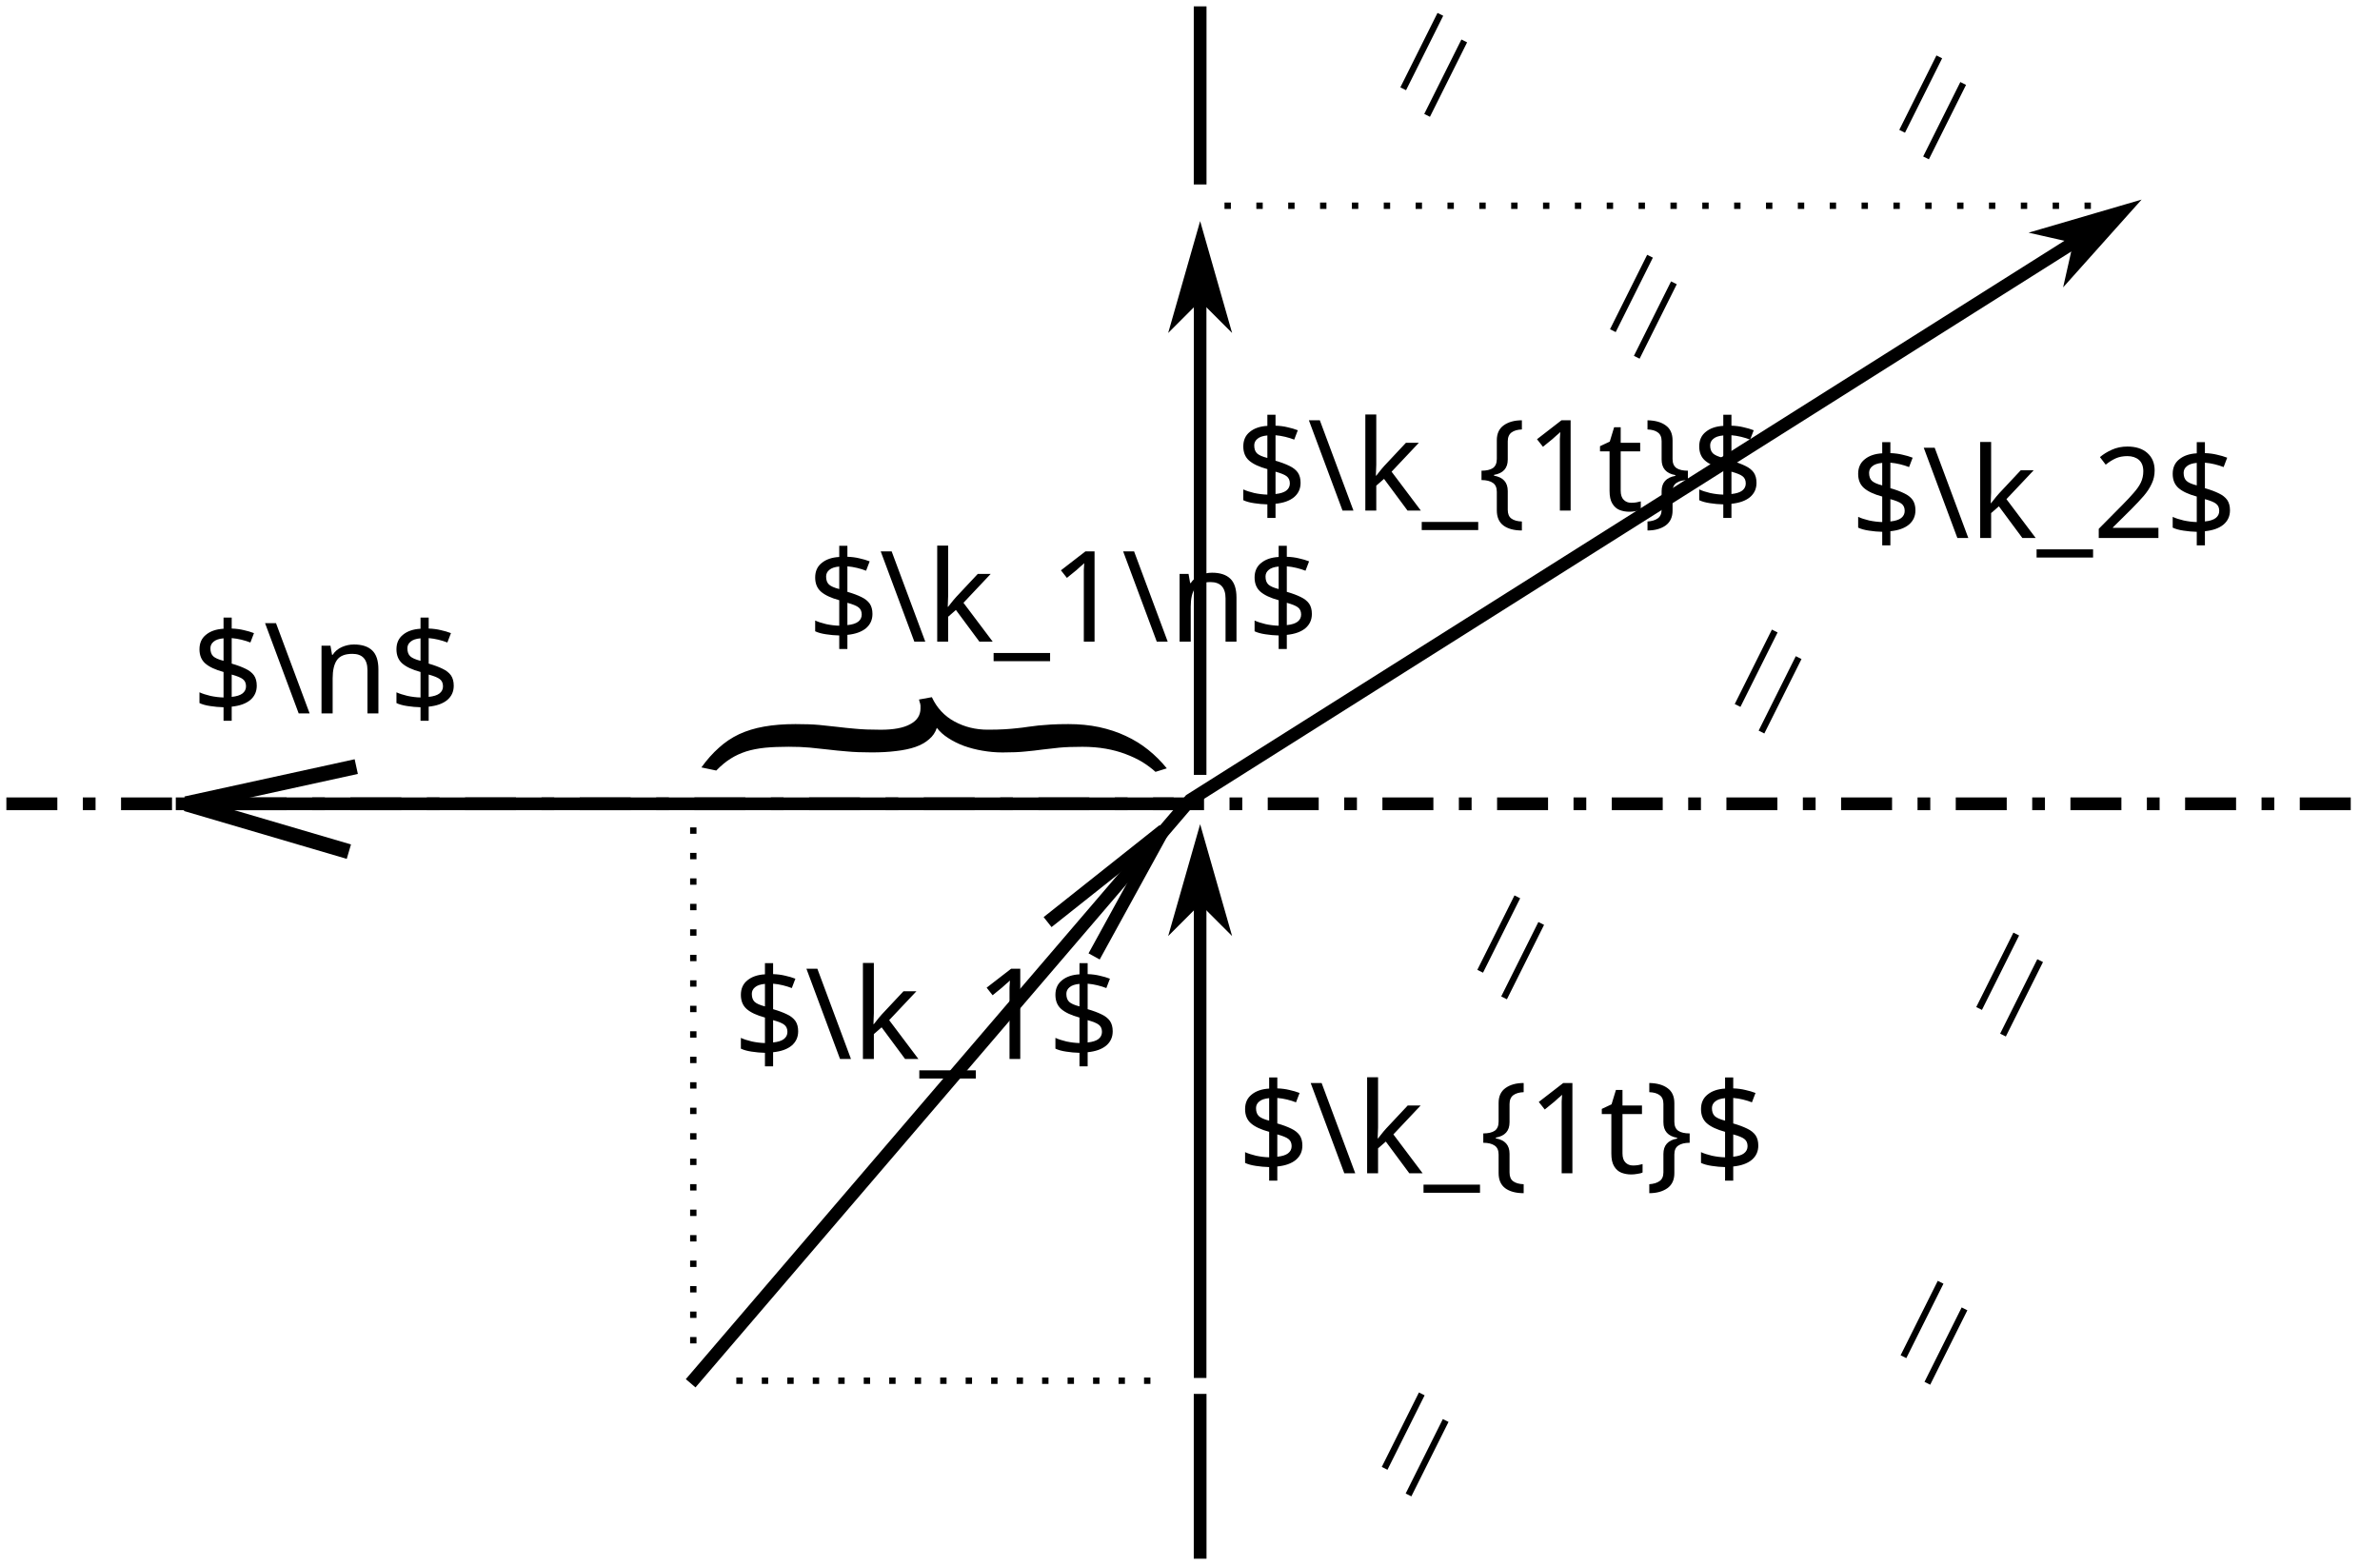
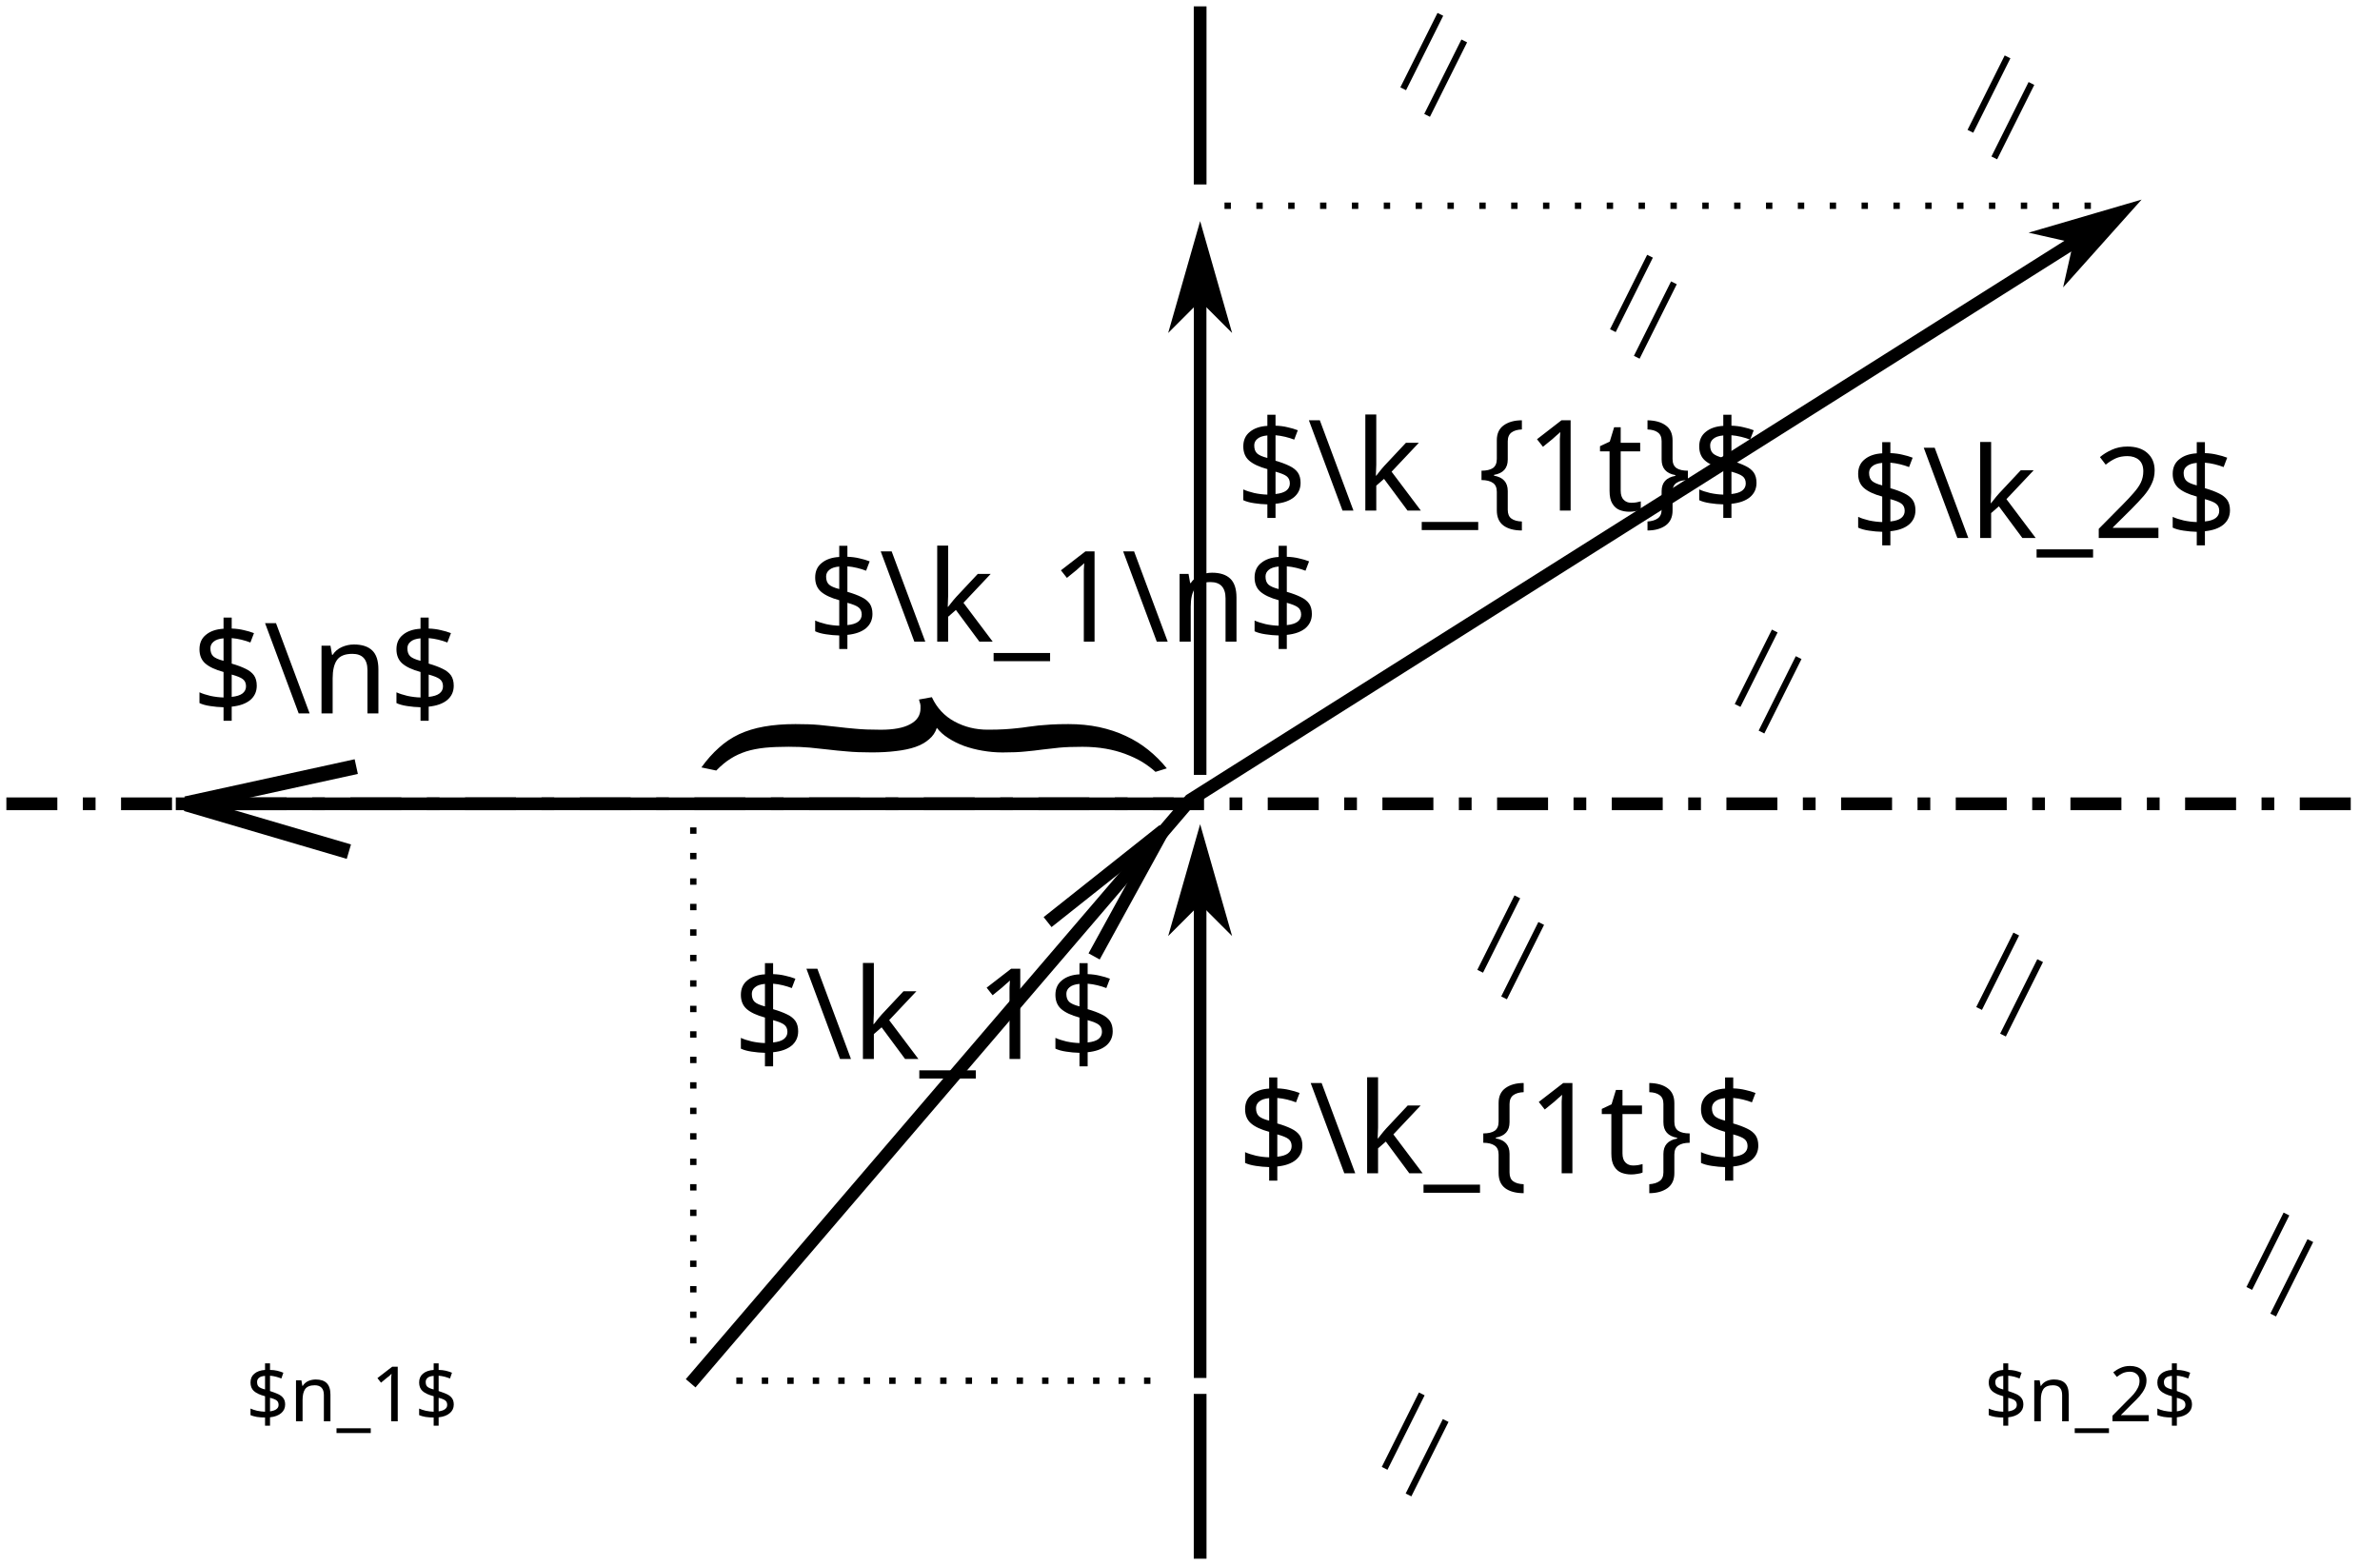
<svg xmlns="http://www.w3.org/2000/svg" width="186.797" height="122.841" id="svg2" version="1.1">
  <defs id="defs4">
    <marker orient="auto" refY="0" refX="0" id="Arrow1Mend" style="overflow:visible">
      <path id="path4135" d="M 0,0 5,-5 -12.5,0 5,5 0,0 z" style="fill-rule:evenodd;stroke:#000000;stroke-width:1pt;marker-start:none" transform="matrix(-0.4,0,0,-0.4,-4,0)" />
    </marker>
    <marker orient="auto" refY="0" refX="0" id="Arrow1Send" style="overflow:visible">
      <path id="path4141" d="M 0,0 5,-5 -12.5,0 5,5 0,0 z" style="fill-rule:evenodd;stroke:#000000;stroke-width:1pt;marker-start:none" transform="matrix(-0.2,0,0,-0.2,-1.2,0)" />
    </marker>
    <marker orient="auto" refY="0" refX="0" id="Arrow1Lend" style="overflow:visible">
      <path id="path4129" d="M 0,0 5,-5 -12.5,0 5,5 0,0 z" style="fill-rule:evenodd;stroke:#000000;stroke-width:1pt;marker-start:none" transform="matrix(-0.8,0,0,-0.8,-10,0)" />
    </marker>
    <marker orient="auto" refY="0" refX="0" id="Arrow1Send-4" style="overflow:visible">
      <path id="path4141-7" d="M 0,0 5,-5 -12.5,0 5,5 0,0 z" style="fill-rule:evenodd;stroke:#000000;stroke-width:1pt;marker-start:none" transform="matrix(-0.2,0,0,-0.2,-1.2,0)" />
    </marker>
  </defs>
  <g id="layer1" transform="translate(-34.65865,-866.8514)">
    <path style="fill:none;stroke:#000000;stroke-width:1px;stroke-linecap:butt;stroke-linejoin:miter;stroke-opacity:1" d="m 128.853,867.351 0,13.978 m 0,94.927 0,12.935" id="path2985" />
    <path style="fill:none;stroke:#000000;stroke-width:1;stroke-linecap:butt;stroke-linejoin:miter;stroke-miterlimit:4;stroke-opacity:1;stroke-dasharray:4, 2, 1, 2;stroke-dashoffset:0" d="m 35.159,929.941 185.797,0" id="path2987" />
    <path style="fill:none;stroke:#000000;stroke-width:1px;stroke-linecap:butt;stroke-linejoin:miter;stroke-opacity:1;marker-end:url(#Arrow1Mend)" d="m 88.865,975.422 39.21,-45.777 73.003,-46.076" id="path3763" />
    <path style="fill:none;stroke:#000000;stroke-width:1px;stroke-linecap:butt;stroke-linejoin:miter;stroke-opacity:1" d="m 116.88,939.225 9.093,-7.216 -5.441,9.91" id="path3765" />
    <path style="fill:none;stroke:#000000;stroke-width:1px;stroke-linecap:butt;stroke-linejoin:miter;stroke-opacity:1" d="m 48.456,929.941 78.318,0" id="path3767" />
    <path style="fill:none;stroke:#000000;stroke-width:1.18px;stroke-linecap:butt;stroke-linejoin:miter;stroke-opacity:1" d="m 62.62,927.02 -13.35,2.921 12.77,3.755" id="path3769" />
    <text xml:space="preserve" style="font-size:9.906px;font-style:normal;font-variant:normal;font-weight:normal;font-stretch:normal;line-height:125%;letter-spacing:0px;word-spacing:0px;fill:#000000;fill-opacity:1;stroke:none;font-family:Gentium;-inkscape-font-specification:Gentium" x="92.272" y="949.198" id="text3773" transform="scale(0.9991884,1.000812)">
      <tspan id="tspan3775" x="92.272" y="949.198">$\k_1$</tspan>
    </text>
    <text xml:space="preserve" style="font-size:9.906px;font-style:normal;font-variant:normal;font-weight:normal;font-stretch:normal;line-height:125%;letter-spacing:0px;word-spacing:0px;fill:#000000;fill-opacity:1;stroke:none;font-family:Gentium;-inkscape-font-specification:Gentium" x="180.035" y="908.34" id="text3777" transform="scale(0.9991884,1.000812)">
      <tspan id="tspan3779" x="180.035" y="908.34">$\k_2$</tspan>
    </text>
    <text xml:space="preserve" style="font-size:9.906px;font-style:normal;font-variant:normal;font-weight:normal;font-stretch:normal;line-height:125%;letter-spacing:0px;word-spacing:0px;fill:#000000;fill-opacity:1;stroke:none;font-family:Gentium;-inkscape-font-specification:Gentium" x="49.746" y="922.098" id="text3781" transform="scale(0.9991884,1.000812)">
      <tspan id="tspan3783" x="49.746" y="922.098">$\n$</tspan>
    </text>
-     <g id="g3816" transform="matrix(1.649593,0,0,1.652274,-17.57287,-638.607)">
+     <g id="g3816" transform="matrix(1.649593,0,0,1.652274,9.569991,-643.9642)">
      <path transform="translate(0,839.7638)" id="path3785" d="m 123.996,132.291 -1.768,3.536" style="fill:none;stroke:#000000;stroke-width:0.303;stroke-linecap:butt;stroke-linejoin:miter;stroke-opacity:1" />
      <path id="path3785-4" d="m 125.133,973.318 -1.768,3.536" style="fill:none;stroke:#000000;stroke-width:0.303;stroke-linecap:butt;stroke-linejoin:miter;stroke-opacity:1" />
    </g>
    <g transform="matrix(1.649593,0,0,1.652274,-11.63652,-665.9377)" id="g3816-7">
      <path transform="translate(0,839.7638)" id="path3785-8" d="m 123.996,132.291 -1.768,3.536" style="fill:none;stroke:#000000;stroke-width:0.303;stroke-linecap:butt;stroke-linejoin:miter;stroke-opacity:1" />
      <path id="path3785-4-4" d="m 125.133,973.318 -1.768,3.536" style="fill:none;stroke:#000000;stroke-width:0.303;stroke-linecap:butt;stroke-linejoin:miter;stroke-opacity:1" />
    </g>
    <g transform="matrix(1.649593,0,0,1.652274,-40.3809,-719.1386)" id="g3816-5">
      <path transform="translate(0,839.7638)" id="path3785-0" d="m 123.996,132.291 -1.768,3.536" style="fill:none;stroke:#000000;stroke-width:0.303;stroke-linecap:butt;stroke-linejoin:miter;stroke-opacity:1" />
      <path id="path3785-4-3" d="m 125.133,973.318 -1.768,3.536" style="fill:none;stroke:#000000;stroke-width:0.303;stroke-linecap:butt;stroke-linejoin:miter;stroke-opacity:1" />
    </g>
    <g transform="matrix(1.649593,0,0,1.652274,-58.29406,-629.8445)" id="g3816-6">
      <path transform="translate(0,839.7638)" id="path3785-1" d="m 123.996,132.291 -1.768,3.536" style="fill:none;stroke:#000000;stroke-width:0.303;stroke-linecap:butt;stroke-linejoin:miter;stroke-opacity:1" />
      <path id="path3785-4-0" d="m 125.133,973.318 -1.768,3.536" style="fill:none;stroke:#000000;stroke-width:0.303;stroke-linecap:butt;stroke-linejoin:miter;stroke-opacity:1" />
    </g>
    <g transform="matrix(1.649593,0,0,1.652274,-50.79553,-668.8586)" id="g3816-63">
      <path transform="translate(0,839.7638)" id="path3785-2" d="m 123.996,132.291 -1.768,3.536" style="fill:none;stroke:#000000;stroke-width:0.303;stroke-linecap:butt;stroke-linejoin:miter;stroke-opacity:1" />
      <path id="path3785-4-06" d="m 125.133,973.318 -1.768,3.536" style="fill:none;stroke:#000000;stroke-width:0.303;stroke-linecap:butt;stroke-linejoin:miter;stroke-opacity:1" />
    </g>
    <path style="fill:none;stroke:#000000;stroke-width:0.5;stroke-linecap:butt;stroke-linejoin:miter;stroke-miterlimit:4;stroke-opacity:1;stroke-dasharray:0.5,1.5;stroke-dashoffset:0" d="m 89.073,972.293 0,-40.928" id="path3877" />
    <text xml:space="preserve" style="font-size:9.906px;font-style:normal;font-variant:normal;font-weight:normal;font-stretch:normal;line-height:125%;letter-spacing:0px;word-spacing:0px;fill:#000000;fill-opacity:1;stroke:none;font-family:Gentium;-inkscape-font-specification:Gentium" x="98.109" y="916.47" id="text3879" transform="scale(0.9991884,1.000812)">
      <tspan x="98.109" y="916.47" id="tspan3883">$\k_1\n$</tspan>
    </text>
    <g transform="matrix(0,3.659928,-6.513527,0,806.0733,603.455)" style="font-size:6px;font-style:normal;font-variant:normal;font-weight:normal;font-stretch:normal;line-height:125%;letter-spacing:0px;word-spacing:0px;fill:#000000;fill-opacity:1;stroke:none;font-family:Gentium;-inkscape-font-specification:Gentium" id="text3895">
      <path d="m 88.522,104.508 c -0.076,0.047 -0.147,0.101 -0.214,0.161 -0.064,0.06 -0.121,0.128 -0.17,0.202 -0.049,0.072 -0.087,0.151 -0.114,0.237 -0.027,0.086 -0.041,0.18 -0.041,0.281 -10e-7,0.113 0.006,0.206 0.018,0.278 0.014,0.072 0.027,0.141 0.041,0.205 0.016,0.062 0.029,0.13 0.041,0.202 0.014,0.072 0.021,0.165 0.021,0.278 -10e-7,0.082 -0.013,0.163 -0.038,0.243 -0.023,0.078 -0.058,0.152 -0.103,0.223 -0.045,0.068 -0.101,0.131 -0.167,0.188 -0.064,0.057 -0.138,0.103 -0.22,0.138 0.098,0.018 0.18,0.049 0.246,0.094 0.068,0.043 0.123,0.098 0.164,0.164 0.041,0.066 0.07,0.145 0.088,0.234 0.02,0.088 0.029,0.186 0.029,0.293 -10e-7,0.117 -0.007,0.217 -0.021,0.299 -0.012,0.082 -0.025,0.159 -0.041,0.231 -0.014,0.072 -0.027,0.145 -0.041,0.217 -0.012,0.072 -0.018,0.157 -0.018,0.255 -10e-7,0.107 0.007,0.202 0.021,0.284 0.016,0.084 0.042,0.159 0.079,0.226 0.039,0.068 0.091,0.131 0.155,0.188 0.066,0.059 0.151,0.116 0.255,0.173 l -0.067,0.179 c -0.164,-0.066 -0.305,-0.137 -0.422,-0.211 -0.117,-0.072 -0.214,-0.153 -0.29,-0.243 -0.074,-0.09 -0.129,-0.19 -0.164,-0.302 -0.035,-0.111 -0.053,-0.237 -0.053,-0.378 -10e-7,-0.115 0.006,-0.21 0.018,-0.284 0.014,-0.076 0.027,-0.148 0.041,-0.217 0.016,-0.07 0.029,-0.145 0.041,-0.223 0.014,-0.08 0.021,-0.181 0.021,-0.302 -1e-6,-0.158 -0.04,-0.277 -0.12,-0.357 -0.078,-0.082 -0.19,-0.123 -0.337,-0.123 -0.027,0 -0.048,0 -0.062,0 -0.012,0 -0.022,9.8e-4 -0.032,0.003 -0.01,0 -0.021,0.002 -0.035,0.006 -0.012,0.002 -0.032,0.005 -0.062,0.009 l -0.05,-0.155 c 0.23,-0.06 0.404,-0.151 0.521,-0.272 0.117,-0.121 0.176,-0.255 0.176,-0.401 -10e-7,-0.078 -0.003,-0.146 -0.009,-0.202 -0.006,-0.057 -0.014,-0.107 -0.023,-0.152 -0.008,-0.047 -0.018,-0.09 -0.029,-0.129 -0.01,-0.041 -0.02,-0.084 -0.029,-0.129 -0.008,-0.045 -0.015,-0.096 -0.021,-0.152 -0.006,-0.059 -0.009,-0.128 -0.009,-0.208 -10e-7,-0.131 0.021,-0.254 0.064,-0.369 0.045,-0.117 0.108,-0.225 0.19,-0.322 0.082,-0.1 0.182,-0.19 0.299,-0.272 0.117,-0.082 0.249,-0.156 0.396,-0.223 l 0.076,0.138 0,0" id="path3900" />
    </g>
    <path style="fill:none;stroke:#000000;stroke-width:0.5;stroke-linecap:butt;stroke-linejoin:miter;stroke-miterlimit:4;stroke-opacity:1;stroke-dasharray:0.5,1.5;stroke-dashoffset:0" d="m 92.45,975.221 33.637,0" id="path3877-5" />
    <path style="fill:none;stroke:#000000;stroke-width:0.988px;stroke-linecap:butt;stroke-linejoin:miter;stroke-opacity:1;marker-start:none;marker-end:url(#Arrow1Mend)" d="m 128.853,975.005 0,-41.517" id="path3941" />
    <path style="fill:none;stroke:#000000;stroke-width:0.988px;stroke-linecap:butt;stroke-linejoin:miter;stroke-opacity:1;marker-start:none;marker-end:url(#Arrow1Mend)" d="m 128.853,927.67 0,-41.517" id="path3941-6" />
    <path style="fill:none;stroke:#000000;stroke-width:0.5;stroke-linecap:butt;stroke-linejoin:miter;stroke-miterlimit:4;stroke-opacity:1;stroke-dasharray:0.5,2;stroke-dashoffset:0" d="m 130.765,882.999 68.623,0" id="path3877-5-5" />
    <text xml:space="preserve" style="font-size:9.906px;font-style:normal;font-variant:normal;font-weight:normal;font-stretch:normal;line-height:125%;letter-spacing:0px;word-spacing:0px;fill:#000000;fill-opacity:1;stroke:none;font-family:Gentium;-inkscape-font-specification:Gentium" x="131.88" y="958.162" id="text4977" transform="scale(0.9991884,1.000812)">
      <tspan id="tspan4979" x="131.88" y="958.162">$\k_{1t}$</tspan>
    </text>
    <text xml:space="preserve" style="font-size:9.906px;font-style:normal;font-variant:normal;font-weight:normal;font-stretch:normal;line-height:125%;letter-spacing:0px;word-spacing:0px;fill:#000000;fill-opacity:1;stroke:none;font-family:Gentium;-inkscape-font-specification:Gentium" x="131.74" y="906.187" id="text4977-6" transform="scale(0.9991884,1.000812)">
      <tspan id="tspan4979-9" x="131.74" y="906.187">$\k_{1t}$</tspan>
    </text>
-     <g transform="matrix(1.649593,0,0,1.652274,-17.67701,-734.786)" id="g3816-7-3">
+     <g transform="matrix(1.649593,0,0,1.652274,-12.31987,-734.786)" id="g3816-7-3">
      <path transform="translate(0,839.7638)" id="path3785-8-7" d="m 123.996,132.291 -1.768,3.536" style="fill:none;stroke:#000000;stroke-width:0.303;stroke-linecap:butt;stroke-linejoin:miter;stroke-opacity:1" />
      <path id="path3785-4-4-4" d="m 125.133,973.318 -1.768,3.536" style="fill:none;stroke:#000000;stroke-width:0.303;stroke-linecap:butt;stroke-linejoin:miter;stroke-opacity:1" />
    </g>
    <g transform="matrix(1.649593,0,0,1.652274,-56.83601,-738.1241)" id="g3816-7-5">
      <path transform="translate(0,839.7638)" id="path3785-8-2" d="m 123.996,132.291 -1.768,3.536" style="fill:none;stroke:#000000;stroke-width:0.303;stroke-linecap:butt;stroke-linejoin:miter;stroke-opacity:1" />
      <path id="path3785-4-4-5" d="m 125.133,973.318 -1.768,3.536" style="fill:none;stroke:#000000;stroke-width:0.303;stroke-linecap:butt;stroke-linejoin:miter;stroke-opacity:1" />
    </g>
    <g transform="matrix(1.649593,0,0,1.652274,-30.59115,-689.7217)" id="g3816-7-4">
      <path transform="translate(0,839.7638)" id="path3785-8-74" d="m 123.996,132.291 -1.768,3.536" style="fill:none;stroke:#000000;stroke-width:0.303;stroke-linecap:butt;stroke-linejoin:miter;stroke-opacity:1" />
      <path id="path3785-4-4-43" d="m 125.133,973.318 -1.768,3.536" style="fill:none;stroke:#000000;stroke-width:0.303;stroke-linecap:butt;stroke-linejoin:miter;stroke-opacity:1" />
    </g>
+     <text xml:space="preserve" style="font-size:6px;font-style:normal;font-variant:normal;font-weight:normal;font-stretch:normal;line-height:125%;letter-spacing:0px;word-spacing:0px;fill:#000000;fill-opacity:1;stroke:none;font-family:Gentium;-inkscape-font-specification:Gentium" x="53.944" y="978.406" id="text6085">
+       <tspan id="tspan6087" x="53.944" y="978.406">$n_1$</tspan>
+     </text>
+     <text xml:space="preserve" style="font-size:6px;font-style:normal;font-variant:normal;font-weight:normal;font-stretch:normal;line-height:125%;letter-spacing:0px;word-spacing:0px;fill:#000000;fill-opacity:1;stroke:none;font-family:Gentium;-inkscape-font-specification:Gentium" x="190.373" y="978.406" id="text6089">
+       <tspan id="tspan6091" x="190.373" y="978.406">$n_2$</tspan>
+     </text>
  </g>
</svg>
